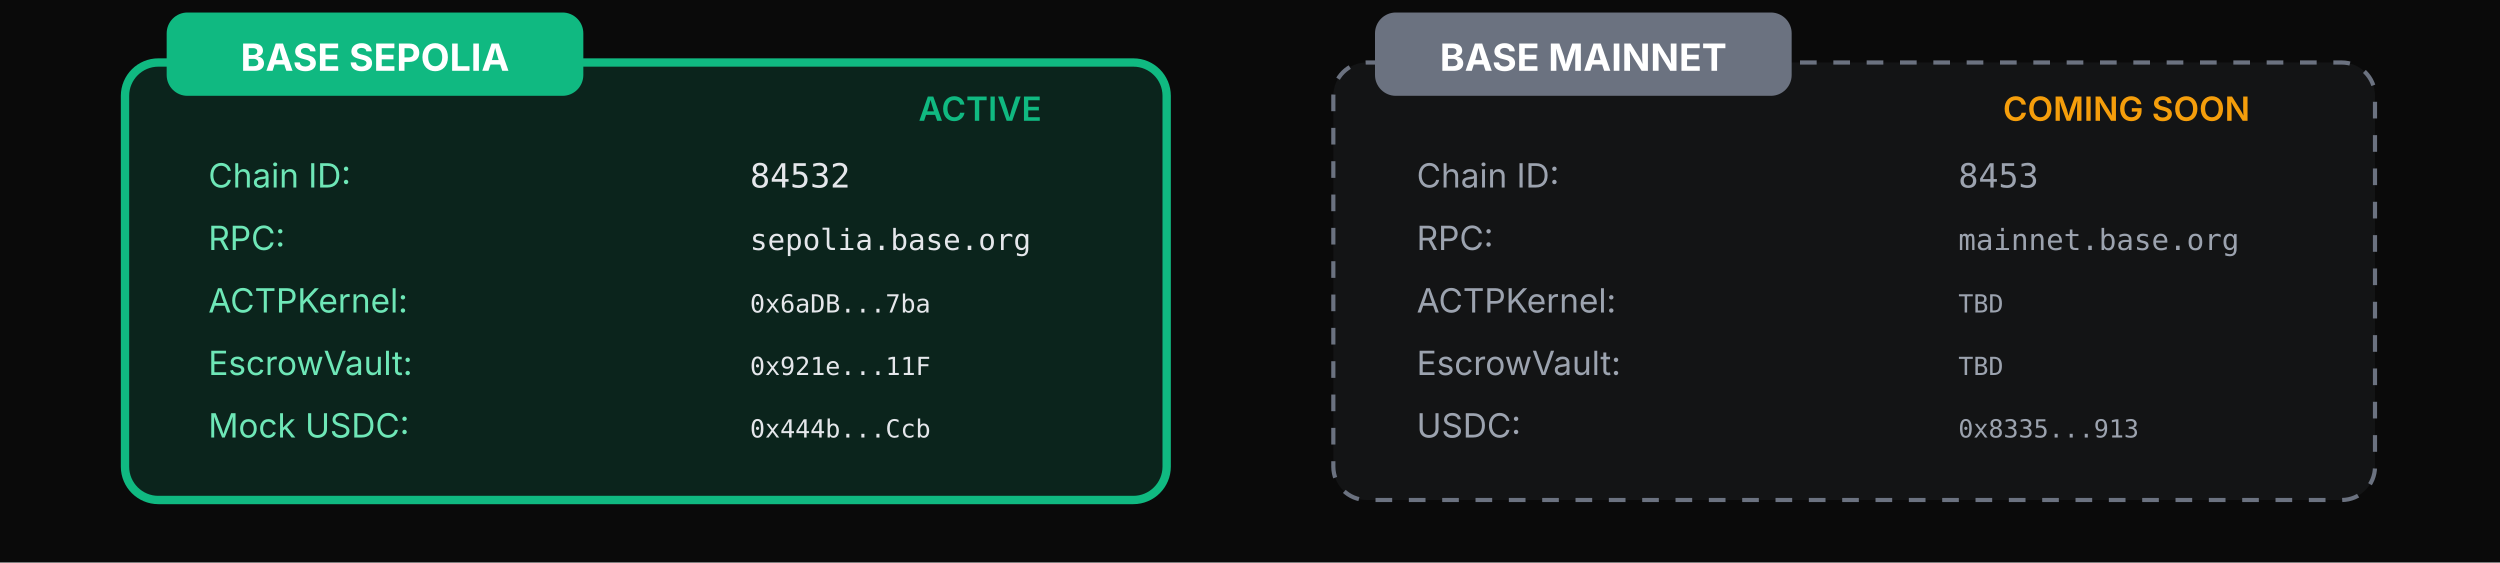
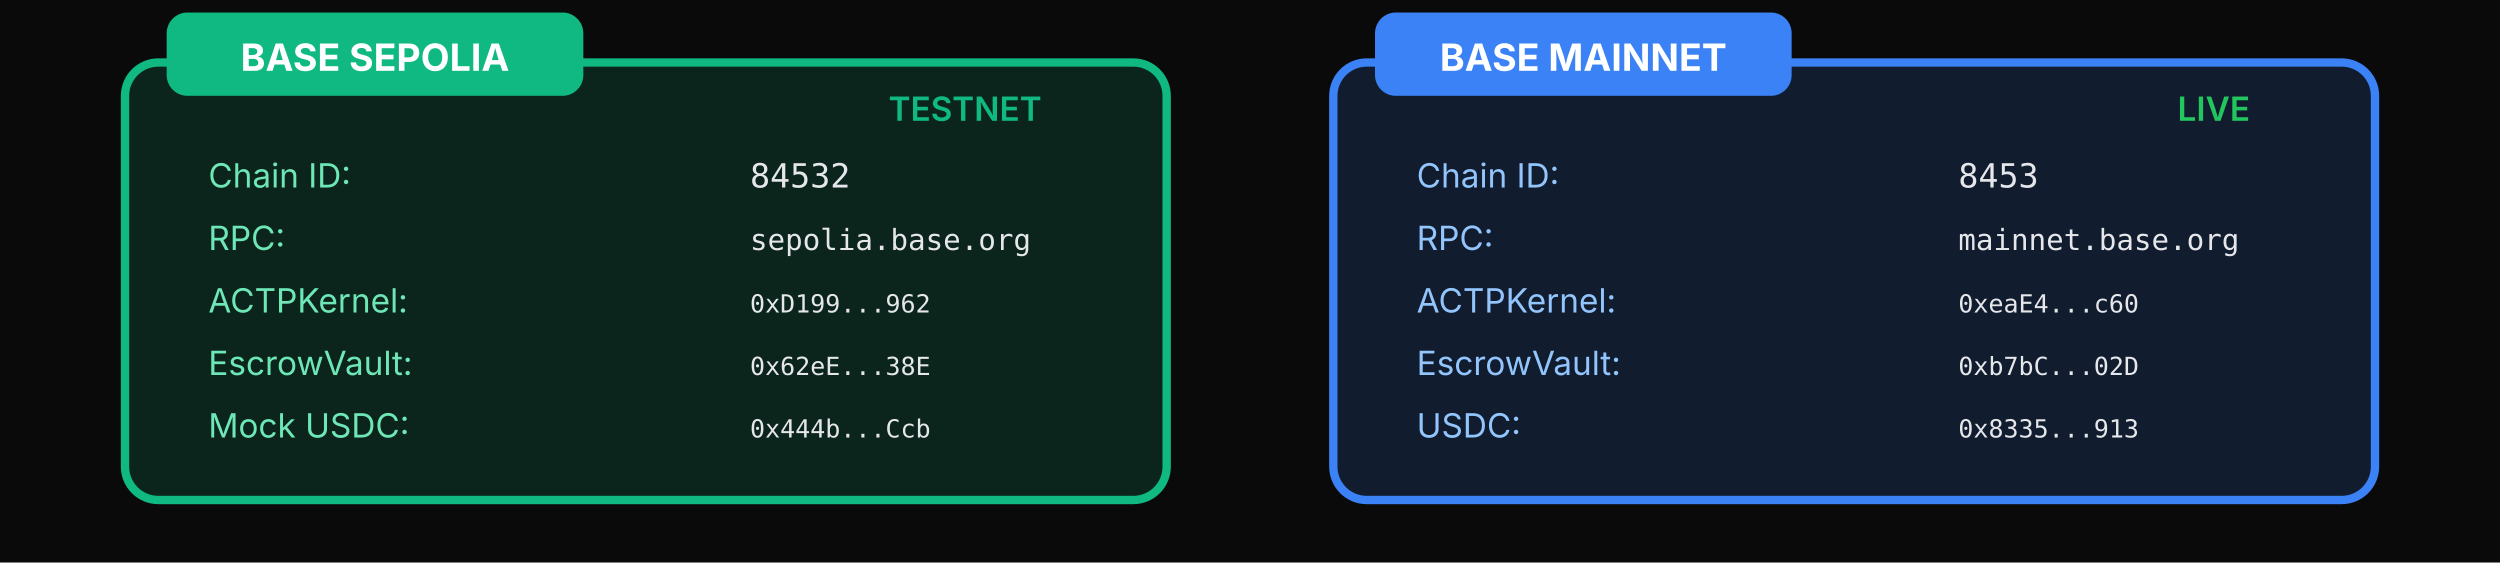
<svg xmlns="http://www.w3.org/2000/svg" viewBox="0 0 600 135" preserveAspectRatio="xMidYMid meet">
  <rect width="600" height="135" fill="#0A0A0A" />
  <rect x="30" y="15" width="250" height="105" rx="8" fill="#10B981" fill-opacity="0.15" stroke="#10B981" stroke-width="2" />
  <rect x="40" y="3" width="100" height="20" rx="5" fill="#10B981" />
  <text x="90" y="17" text-anchor="middle" fill="#FFFFFF" font-family="system-ui, -apple-system, sans-serif" font-size="9" font-weight="700">BASE SEPOLIA</text>
-   <text x="250" y="29" text-anchor="end" fill="#10B981" font-family="system-ui, -apple-system, sans-serif" font-size="8" font-weight="600">ACTIVE</text>
+   <text x="250" y="29" text-anchor="end" fill="#10B981" font-family="system-ui, -apple-system, sans-serif" font-size="8" font-weight="600">TESTNET</text>
  <text x="50" y="45" fill="#6EE7B7" font-family="system-ui, -apple-system, sans-serif" font-size="8">Chain ID:</text>
  <text x="180" y="45" fill="#E5E7EB" font-family="monospace" font-size="8">84532</text>
  <text x="50" y="60" fill="#6EE7B7" font-family="system-ui, -apple-system, sans-serif" font-size="8">RPC:</text>
  <text x="180" y="60" fill="#E5E7EB" font-family="monospace" font-size="7">sepolia.base.org</text>
  <text x="50" y="75" fill="#6EE7B7" font-family="system-ui, -apple-system, sans-serif" font-size="8">ACTPKernel:</text>
-   <text x="180" y="75" fill="#E5E7EB" font-family="monospace" font-size="6">0x6aDB...7ba</text>
+   <text x="180" y="75" fill="#E5E7EB" font-family="monospace" font-size="6">0xD199...962</text>
  <text x="50" y="90" fill="#6EE7B7" font-family="system-ui, -apple-system, sans-serif" font-size="8">EscrowVault:</text>
-   <text x="180" y="90" fill="#E5E7EB" font-family="monospace" font-size="6">0x921e...11F</text>
+   <text x="180" y="90" fill="#E5E7EB" font-family="monospace" font-size="6">0x62eE...38E</text>
  <text x="50" y="105" fill="#6EE7B7" font-family="system-ui, -apple-system, sans-serif" font-size="8">Mock USDC:</text>
  <text x="180" y="105" fill="#E5E7EB" font-family="monospace" font-size="6">0x444b...Ccb</text>
-   <rect x="320" y="15" width="250" height="105" rx="8" fill="#6B7280" fill-opacity="0.1" stroke="#6B7280" stroke-width="1" stroke-dasharray="4" />
-   <rect x="330" y="3" width="100" height="20" rx="5" fill="#6B7280" />
+   <rect x="320" y="15" width="250" height="105" rx="8" fill="#3B82F6" fill-opacity="0.15" stroke="#3B82F6" stroke-width="2" />
+   <rect x="330" y="3" width="100" height="20" rx="5" fill="#3B82F6" />
  <text x="380" y="17" text-anchor="middle" fill="#FFFFFF" font-family="system-ui, -apple-system, sans-serif" font-size="9" font-weight="700">BASE MAINNET</text>
-   <text x="540" y="29" text-anchor="end" fill="#F59E0B" font-family="system-ui, -apple-system, sans-serif" font-size="8" font-weight="600">COMING SOON</text>
-   <text x="340" y="45" fill="#9CA3AF" font-family="system-ui, -apple-system, sans-serif" font-size="8">Chain ID:</text>
-   <text x="470" y="45" fill="#9CA3AF" font-family="monospace" font-size="8">8453</text>
-   <text x="340" y="60" fill="#9CA3AF" font-family="system-ui, -apple-system, sans-serif" font-size="8">RPC:</text>
-   <text x="470" y="60" fill="#9CA3AF" font-family="monospace" font-size="7">mainnet.base.org</text>
-   <text x="340" y="75" fill="#9CA3AF" font-family="system-ui, -apple-system, sans-serif" font-size="8">ACTPKernel:</text>
-   <text x="470" y="75" fill="#9CA3AF" font-family="monospace" font-size="6">TBD</text>
-   <text x="340" y="90" fill="#9CA3AF" font-family="system-ui, -apple-system, sans-serif" font-size="8">EscrowVault:</text>
-   <text x="470" y="90" fill="#9CA3AF" font-family="monospace" font-size="6">TBD</text>
-   <text x="340" y="105" fill="#9CA3AF" font-family="system-ui, -apple-system, sans-serif" font-size="8">USDC:</text>
-   <text x="470" y="105" fill="#9CA3AF" font-family="monospace" font-size="6">0x8335...913</text>
+   <text x="540" y="29" text-anchor="end" fill="#22C55E" font-family="system-ui, -apple-system, sans-serif" font-size="8" font-weight="600">LIVE</text>
+   <text x="340" y="45" fill="#93C5FD" font-family="system-ui, -apple-system, sans-serif" font-size="8">Chain ID:</text>
+   <text x="470" y="45" fill="#E5E7EB" font-family="monospace" font-size="8">8453</text>
+   <text x="340" y="60" fill="#93C5FD" font-family="system-ui, -apple-system, sans-serif" font-size="8">RPC:</text>
+   <text x="470" y="60" fill="#E5E7EB" font-family="monospace" font-size="7">mainnet.base.org</text>
+   <text x="340" y="75" fill="#93C5FD" font-family="system-ui, -apple-system, sans-serif" font-size="8">ACTPKernel:</text>
+   <text x="470" y="75" fill="#E5E7EB" font-family="monospace" font-size="6">0xeaE4...c60</text>
+   <text x="340" y="90" fill="#93C5FD" font-family="system-ui, -apple-system, sans-serif" font-size="8">EscrowVault:</text>
+   <text x="470" y="90" fill="#E5E7EB" font-family="monospace" font-size="6">0xb7bC...02D</text>
+   <text x="340" y="105" fill="#93C5FD" font-family="system-ui, -apple-system, sans-serif" font-size="8">USDC:</text>
+   <text x="470" y="105" fill="#E5E7EB" font-family="monospace" font-size="6">0x8335...913</text>
</svg>
